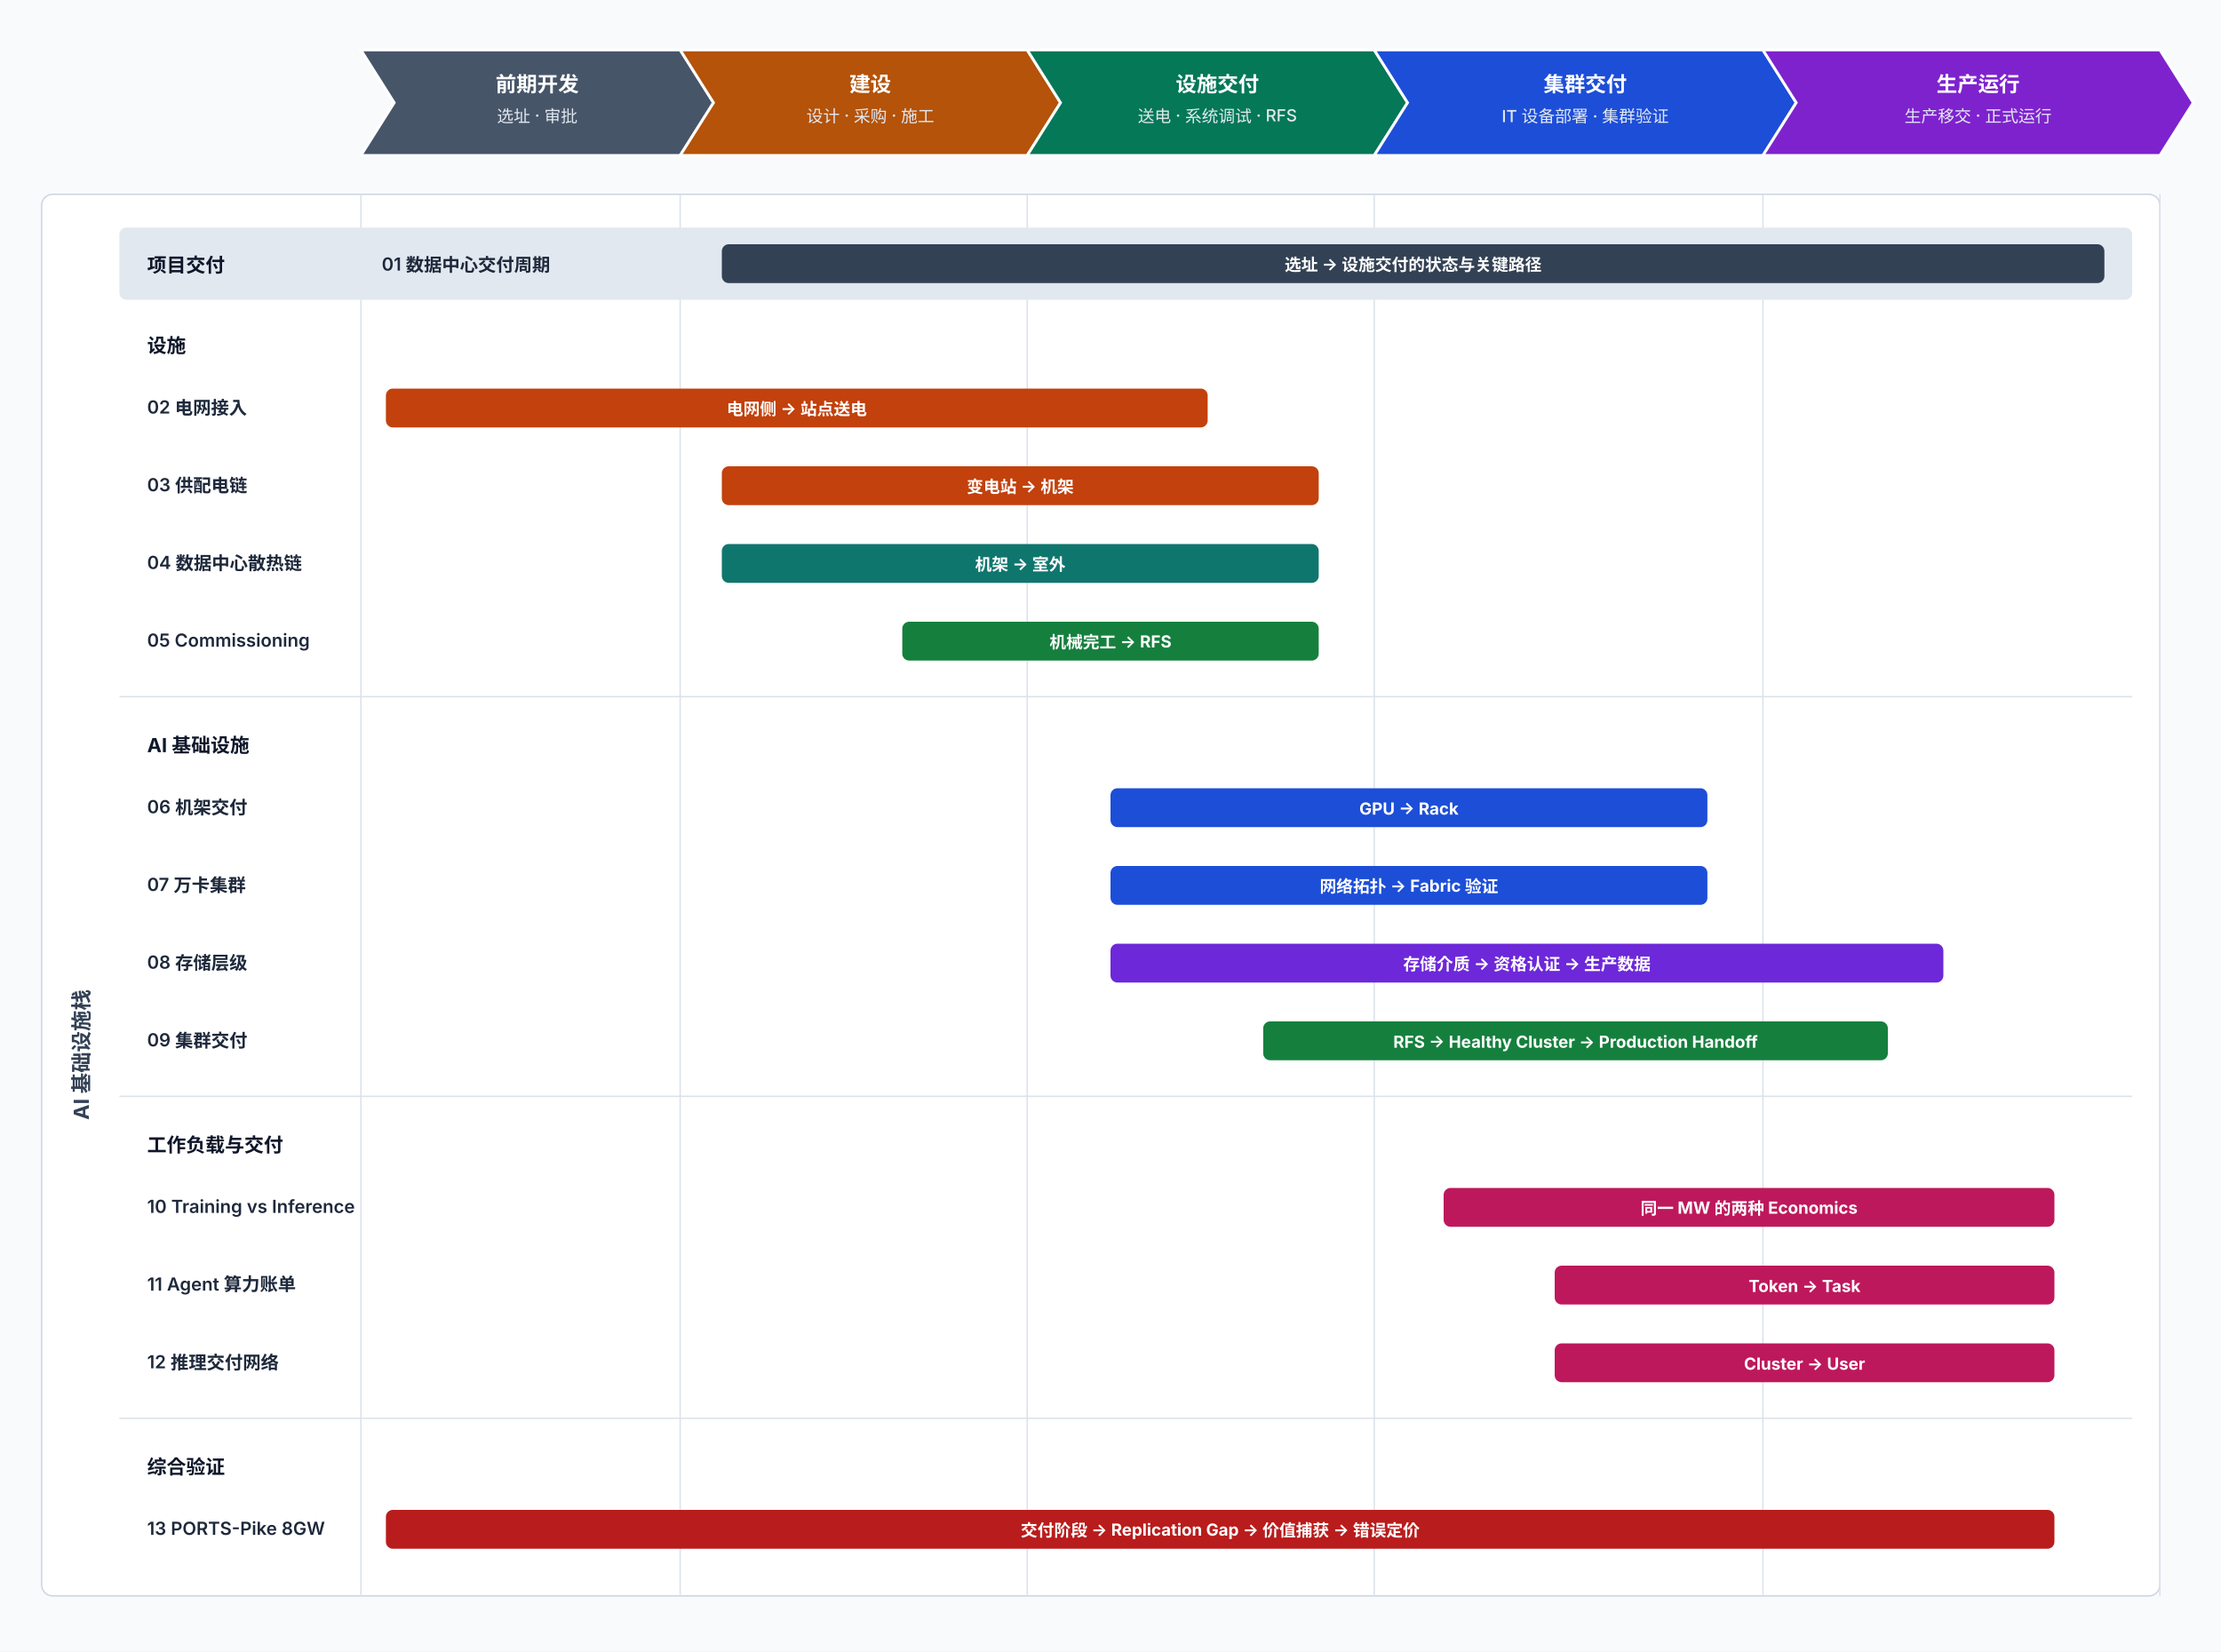
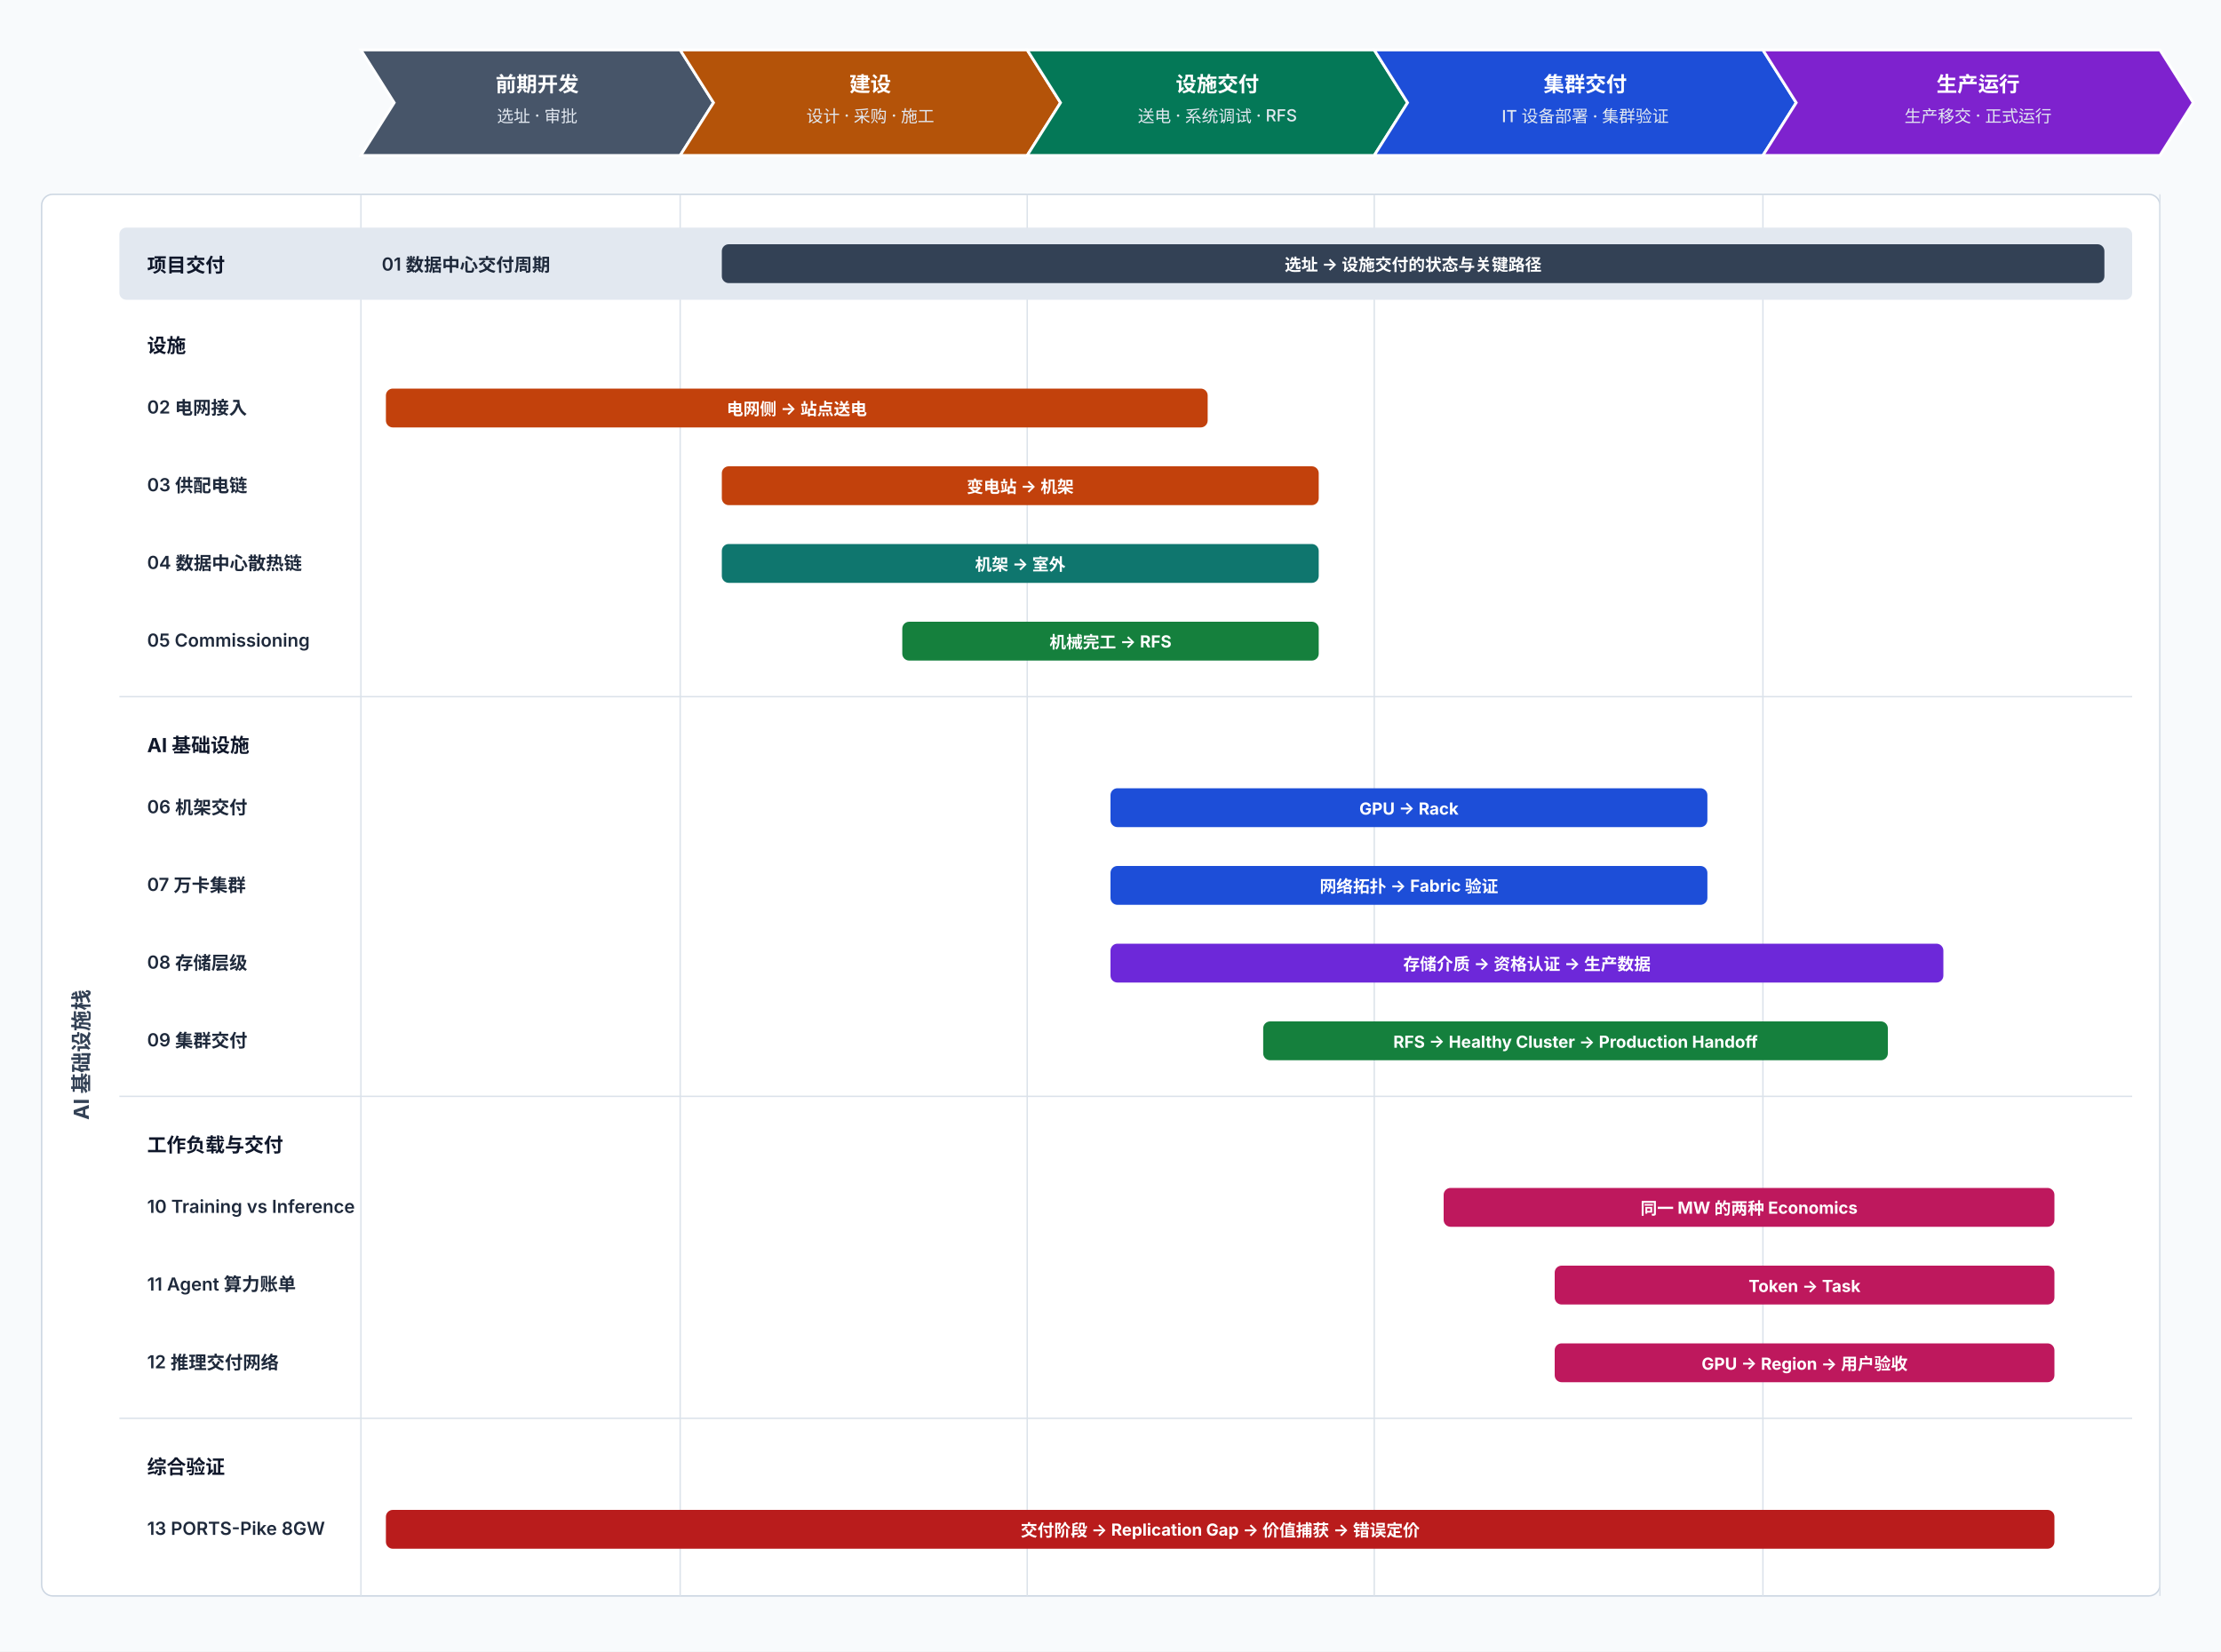
<svg xmlns="http://www.w3.org/2000/svg" width="1600" height="1190" viewBox="0 130 1600 1190" role="img" aria-labelledby="title desc">
  <defs>
    <style>
      .bg{fill:#f8fafc}.panel{fill:#fff;stroke:#cbd5e1;stroke-width:1}.grid{stroke:#dbe2ea;stroke-width:1}.milestone{stroke:#fff;stroke-width:2}
      .axis{font:700 15px -apple-system,BlinkMacSystemFont,"Segoe UI",sans-serif;fill:#334155}.phase{font:700 15px -apple-system,BlinkMacSystemFont,"Segoe UI",sans-serif;fill:#fff;text-anchor:middle}.phase-note{font:500 12px -apple-system,BlinkMacSystemFont,"Segoe UI",sans-serif;fill:#e2e8f0;text-anchor:middle}
      .group{font:700 14px -apple-system,BlinkMacSystemFont,"Segoe UI",sans-serif;fill:#0f172a}.row{font:600 13px -apple-system,BlinkMacSystemFont,"Segoe UI",sans-serif;fill:#1e293b}.small{font:500 11px -apple-system,BlinkMacSystemFont,"Segoe UI",sans-serif;fill:#64748b}.bartext{font:700 12px -apple-system,BlinkMacSystemFont,"Segoe UI",sans-serif;fill:#fff;text-anchor:middle}
      .development{fill:#475569}.build{fill:#b45309}.facility{fill:#047857}.cluster{fill:#1d4ed8}.operations{fill:#7e22ce}
      .overview{fill:#334155}.power{fill:#c2410c}.thermal{fill:#0f766e}.handoff{fill:#15803d}.compute{fill:#1d4ed8}.data{fill:#6d28d9}.service{fill:#be185d}.case{fill:#b91c1c}
    </style>
  </defs>
  <rect class="bg" width="1600" height="1320" />
  <path class="development milestone" d="M260 166H490L514 204L490 242H260L284 204Z" />
  <text class="phase" x="387" y="196">前期开发</text>
  <text class="phase-note" x="387" y="218">选址 · 审批</text>
  <path class="build milestone" d="M490 166H740L764 204L740 242H490L514 204Z" />
  <text class="phase" x="627" y="196">建设</text>
  <text class="phase-note" x="627" y="218">设计 · 采购 · 施工</text>
  <path class="facility milestone" d="M740 166H990L1014 204L990 242H740L764 204Z" />
  <text class="phase" x="877" y="196">设施交付</text>
  <text class="phase-note" x="877" y="218">送电 · 系统调试 · RFS</text>
  <path class="cluster milestone" d="M990 166H1270L1294 204L1270 242H990L1014 204Z" />
  <text class="phase" x="1142" y="196">集群交付</text>
  <text class="phase-note" x="1142" y="218">IT 设备部署 · 集群验证</text>
  <path class="operations milestone" d="M1270 166H1556L1580 204L1556 242H1270L1294 204Z" />
  <text class="phase" x="1425" y="196">生产运行</text>
  <text class="phase-note" x="1425" y="218">生产移交 · 正式运行</text>
  <rect class="panel" x="30" y="270" width="1526" height="1010" rx="8" />
  <text class="axis" transform="translate(64 890) rotate(-90)" text-anchor="middle">AI 基础设施栈</text>
  <line class="grid" x1="260" y1="270" x2="260" y2="1280" />
  <line class="grid" x1="490" y1="270" x2="490" y2="1280" />
  <line class="grid" x1="740" y1="270" x2="740" y2="1280" />
  <line class="grid" x1="990" y1="270" x2="990" y2="1280" />
  <line class="grid" x1="1270" y1="270" x2="1270" y2="1280" />
  <line class="grid" x1="1556" y1="270" x2="1556" y2="1280" />
  <rect x="86" y="294" width="1450" height="52" fill="#e2e8f0" rx="5" />
  <text class="group" x="106" y="326">项目交付</text>
  <text class="row" x="275" y="325">01 数据中心交付周期</text>
  <rect class="overview" x="520" y="306" width="996" height="28" rx="5" />
  <text class="bartext" x="1018" y="325">选址 → 设施交付的状态与关键路径</text>
  <text class="group" x="106" y="384">设施</text>
  <text class="row" x="106" y="428">02 电网接入</text>
  <rect class="power" x="278" y="410" width="592" height="28" rx="5" />
  <text class="bartext" x="574" y="429">电网侧 → 站点送电</text>
  <text class="row" x="106" y="484">03 供配电链</text>
  <rect class="power" x="520" y="466" width="430" height="28" rx="5" />
  <text class="bartext" x="735" y="485">变电站 → 机架</text>
  <text class="row" x="106" y="540">04 数据中心散热链</text>
  <rect class="thermal" x="520" y="522" width="430" height="28" rx="5" />
  <text class="bartext" x="735" y="541">机架 → 室外</text>
  <text class="row" x="106" y="596">05 Commissioning</text>
  <rect class="handoff" x="650" y="578" width="300" height="28" rx="5" />
  <text class="bartext" x="800" y="597">机械完工 → RFS</text>
  <line class="grid" x1="86" y1="632" x2="1536" y2="632" />
  <text class="group" x="106" y="672">AI 基础设施</text>
  <text class="row" x="106" y="716">06 机架交付</text>
  <rect class="compute" x="800" y="698" width="430" height="28" rx="5" />
  <text class="bartext" x="1015" y="717">GPU → Rack</text>
  <text class="row" x="106" y="772">07 万卡集群</text>
  <rect class="compute" x="800" y="754" width="430" height="28" rx="5" />
  <text class="bartext" x="1015" y="773">网络拓扑 → Fabric 验证</text>
  <text class="row" x="106" y="828">08 存储层级</text>
  <rect class="data" x="800" y="810" width="600" height="28" rx="5" />
  <text class="bartext" x="1100" y="829">存储介质 → 资格认证 → 生产数据</text>
  <text class="row" x="106" y="884">09 集群交付</text>
  <rect class="handoff" x="910" y="866" width="450" height="28" rx="5" />
  <text class="bartext" x="1135" y="885">RFS → Healthy Cluster → Production Handoff</text>
  <line class="grid" x1="86" y1="920" x2="1536" y2="920" />
  <text class="group" x="106" y="960">工作负载与交付</text>
  <text class="row" x="106" y="1004">10 Training vs Inference</text>
  <rect class="service" x="1040" y="986" width="440" height="28" rx="5" />
  <text class="bartext" x="1260" y="1005">同一 MW 的两种 Economics</text>
  <text class="row" x="106" y="1060">11 Agent 算力账单</text>
  <rect class="service" x="1120" y="1042" width="360" height="28" rx="5" />
  <text class="bartext" x="1300" y="1061">Token → Task</text>
  <text class="row" x="106" y="1116">12 推理交付网络</text>
  <rect class="service" x="1120" y="1098" width="360" height="28" rx="5" />
-   <text class="bartext" x="1300" y="1117">Cluster → User</text>
+   <text class="bartext" x="1300" y="1117">GPU → Region → 用户验收</text>
  <line class="grid" x1="86" y1="1152" x2="1536" y2="1152" />
  <text class="group" x="106" y="1192">综合验证</text>
  <text class="row" x="106" y="1236">13 PORTS-Pike 8GW</text>
  <rect class="case" x="278" y="1218" width="1202" height="28" rx="5" />
  <text class="bartext" x="879" y="1237">交付阶段 → Replication Gap → 价值捕获 → 错误定价</text>
</svg>
